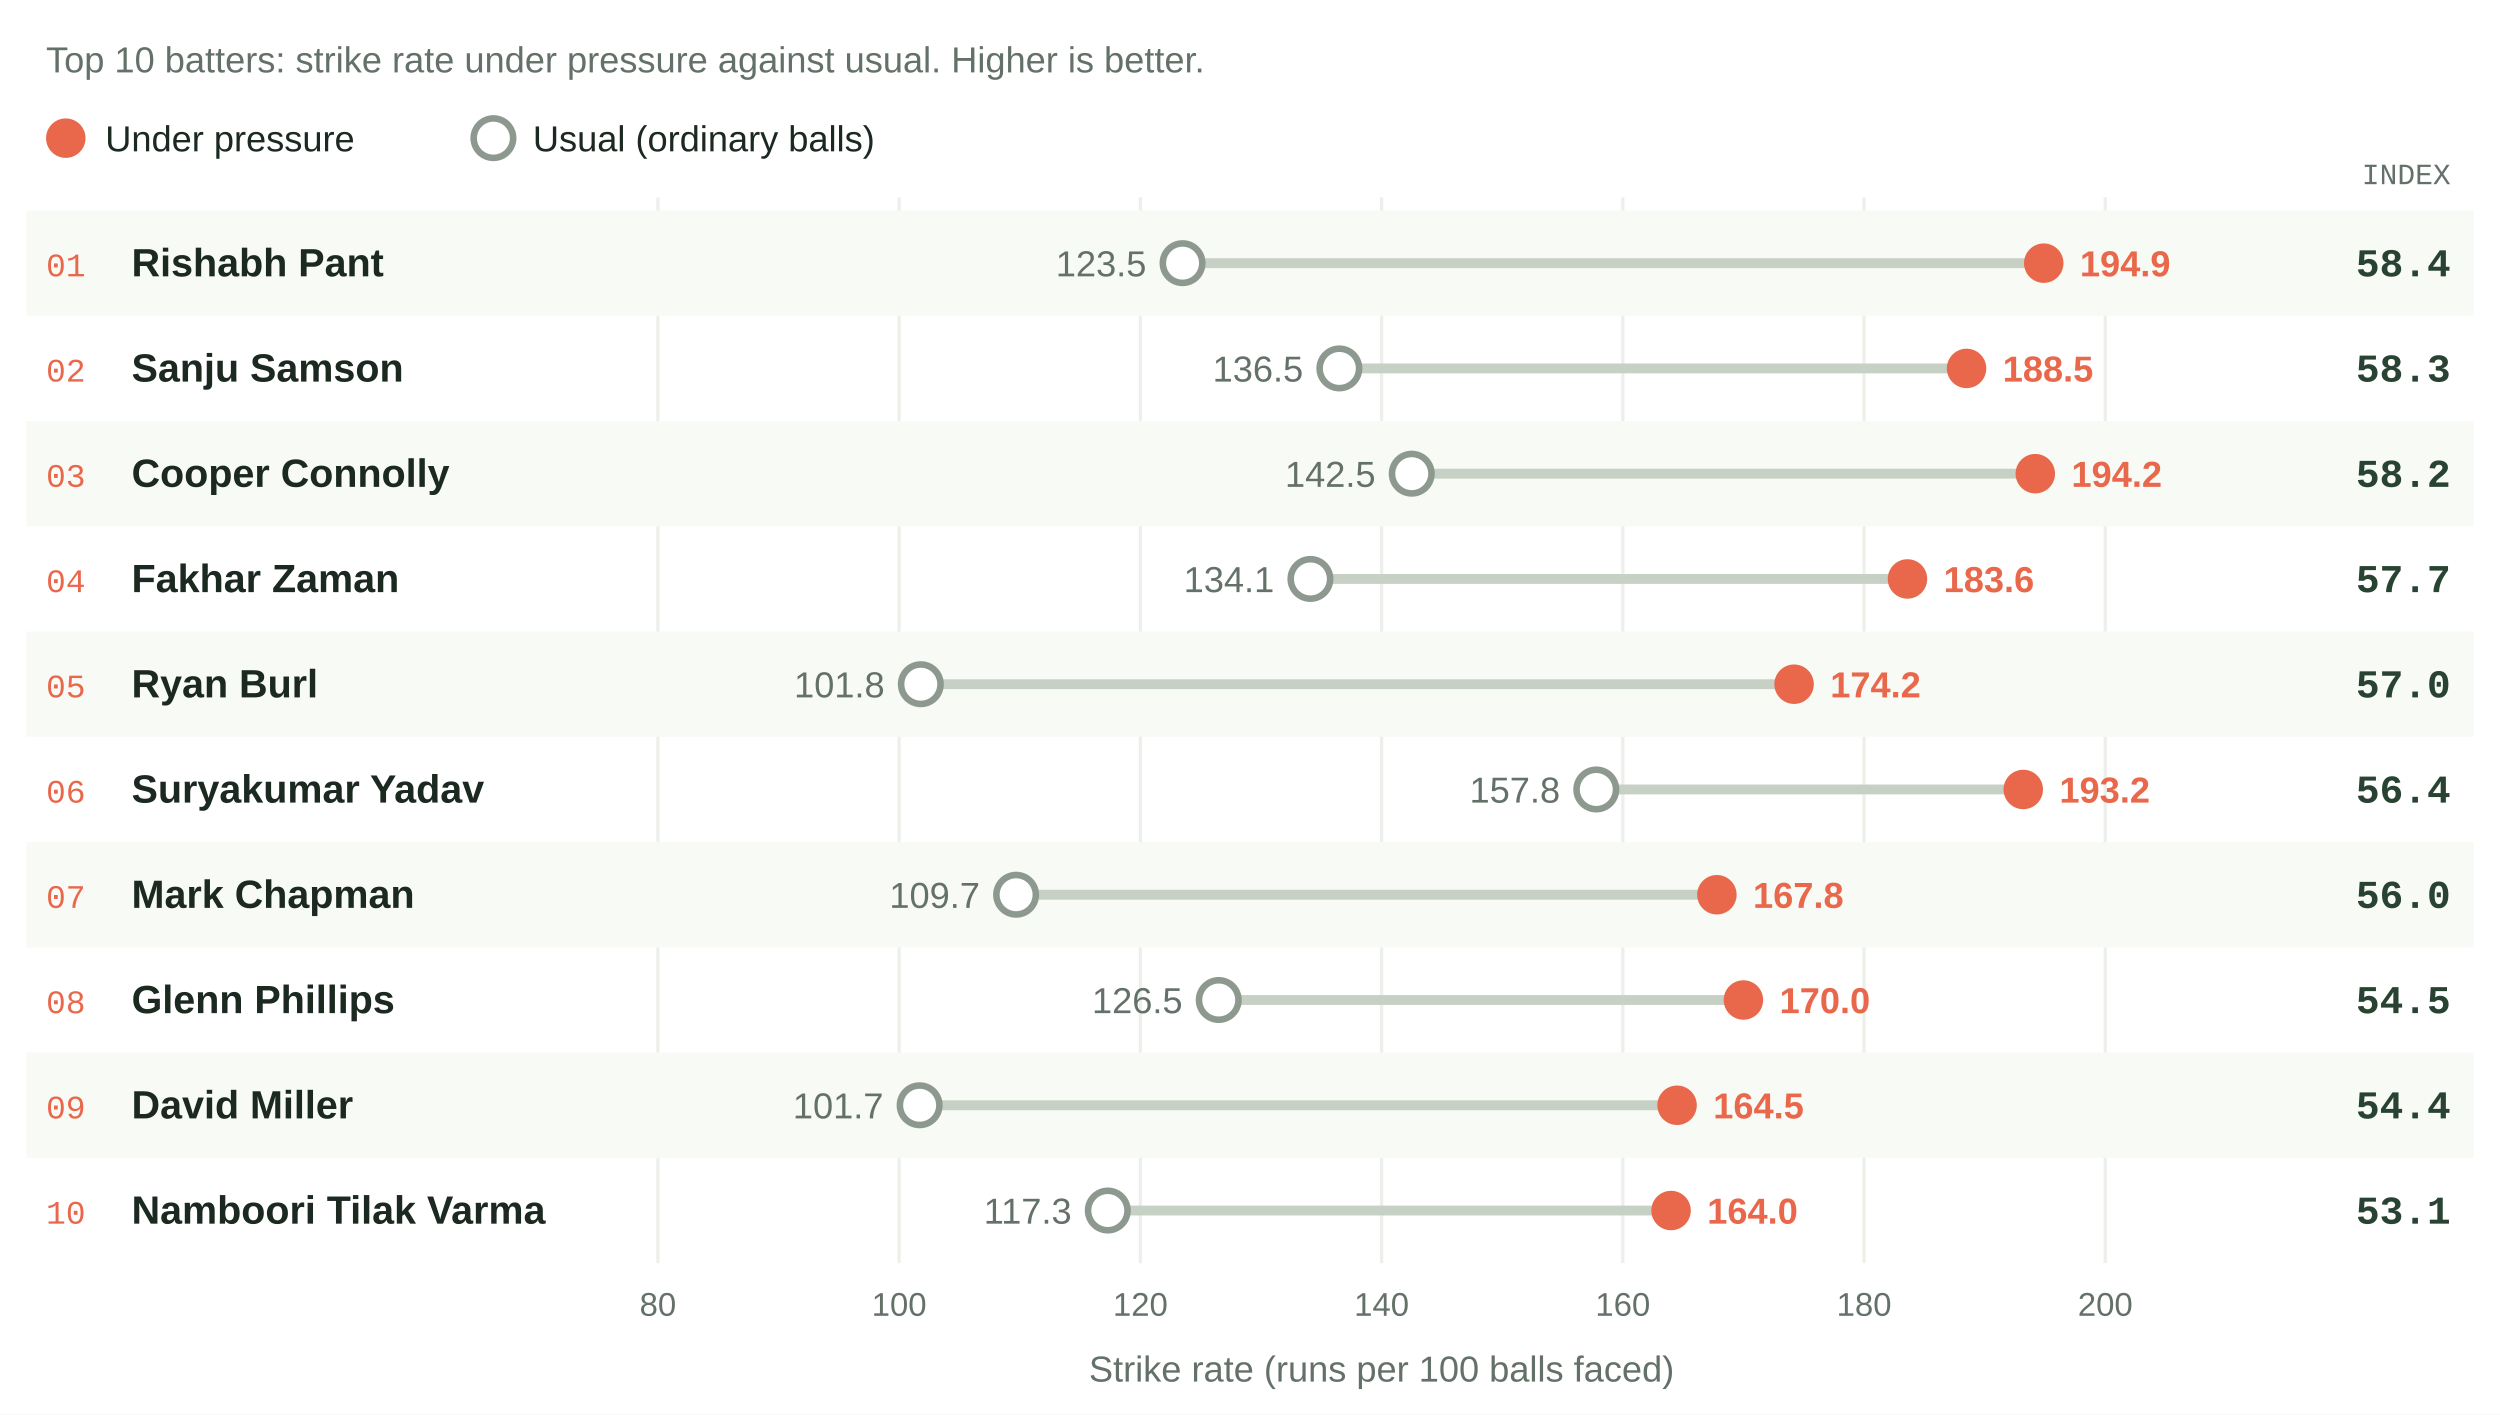
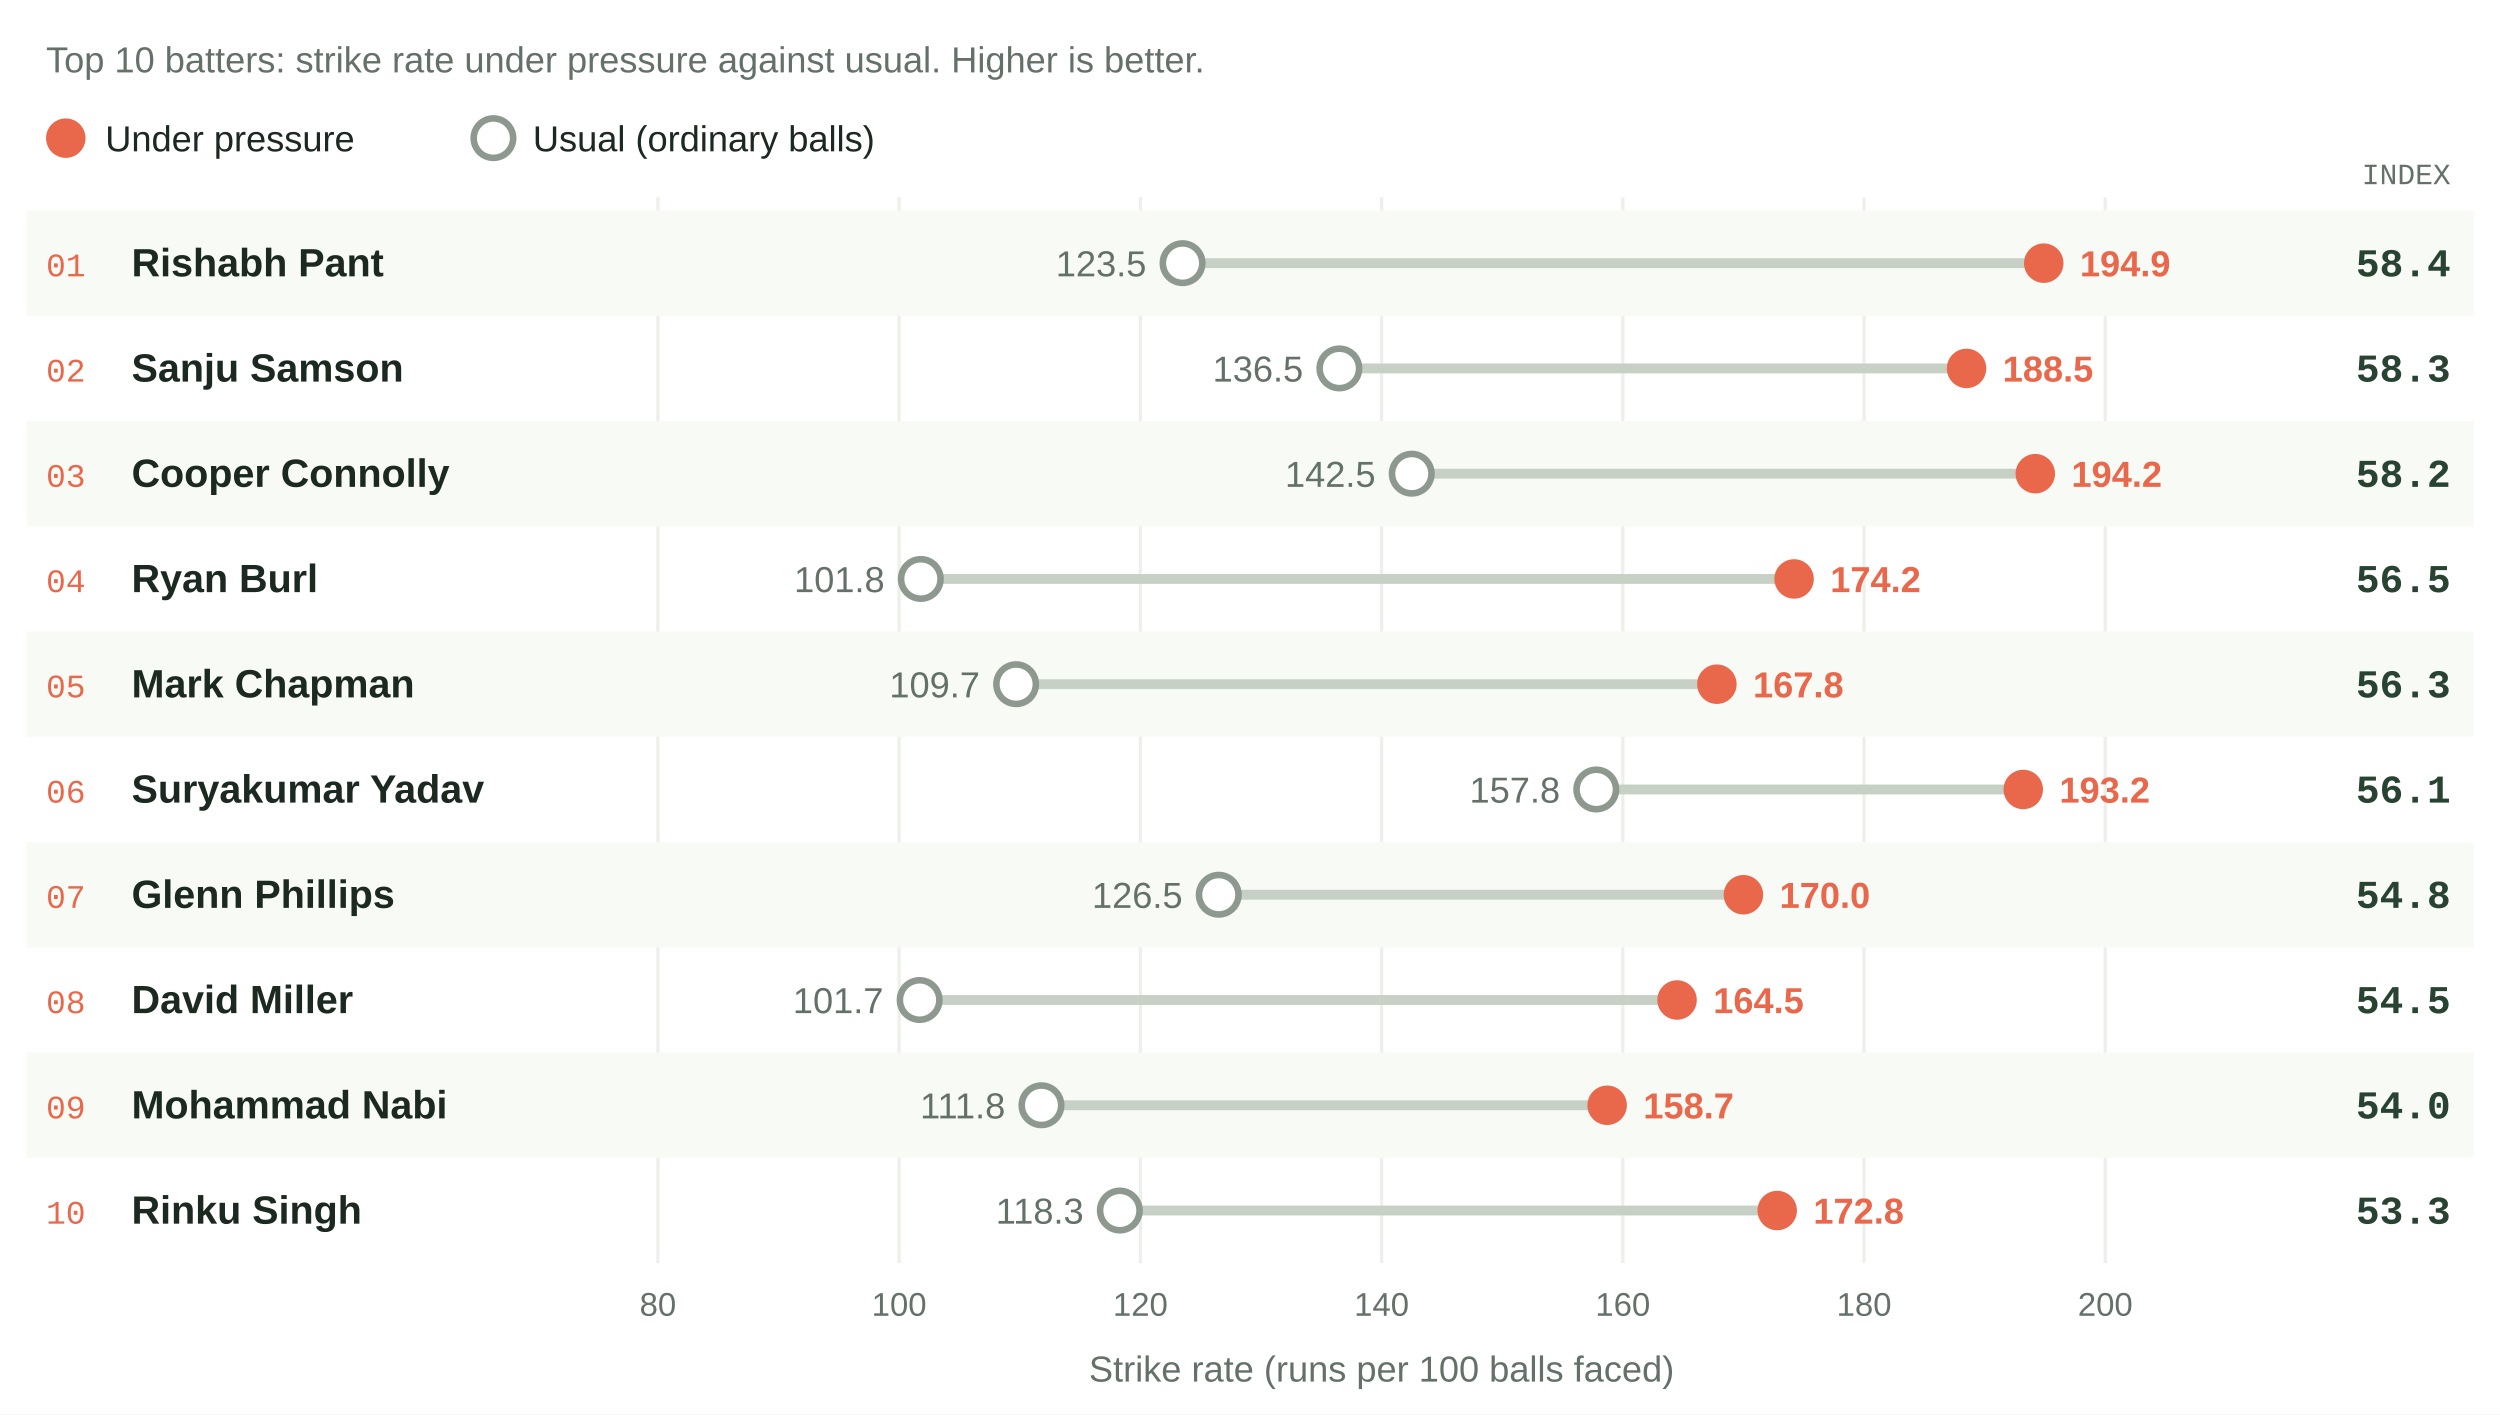
<svg xmlns="http://www.w3.org/2000/svg" viewBox="0 0 760 430" width="760" height="430" role="img" aria-label="Top 10 batters: pressure strike rate against usual strike rate">
  <rect x="0" y="0" width="760" height="430" fill="#ffffff" />
  <text x="14" y="22" font-family="Segoe UI, Arial, sans-serif" font-size="11" font-weight="normal" fill="#647168" text-anchor="start">Top 10 batters: strike rate under pressure against usual. Higher is better.</text>
  <circle cx="20" cy="42" r="6" fill="#e9684b" stroke="none" stroke-width="0" />
  <text x="32" y="46" font-family="Segoe UI, Arial, sans-serif" font-size="11" font-weight="normal" fill="#1b2920" text-anchor="start">Under pressure</text>
  <circle cx="150" cy="42" r="6" fill="#ffffff" stroke="#8d998f" stroke-width="2" />
  <text x="162" y="46" font-family="Segoe UI, Arial, sans-serif" font-size="11" font-weight="normal" fill="#1b2920" text-anchor="start">Usual (ordinary balls)</text>
  <text x="745" y="56" font-family="Consolas, Courier New, monospace" font-size="9" font-weight="normal" fill="#647168" text-anchor="end">INDEX</text>
  <line x1="200" y1="60" x2="200" y2="384" stroke="#edf0ea" stroke-width="1" />
  <text x="200" y="400" font-family="Segoe UI, Arial, sans-serif" font-size="10" font-weight="normal" fill="#647168" text-anchor="middle">80</text>
  <line x1="273.33" y1="60" x2="273.33" y2="384" stroke="#edf0ea" stroke-width="1" />
  <text x="273.33" y="400" font-family="Segoe UI, Arial, sans-serif" font-size="10" font-weight="normal" fill="#647168" text-anchor="middle">100</text>
  <line x1="346.67" y1="60" x2="346.67" y2="384" stroke="#edf0ea" stroke-width="1" />
  <text x="346.67" y="400" font-family="Segoe UI, Arial, sans-serif" font-size="10" font-weight="normal" fill="#647168" text-anchor="middle">120</text>
  <line x1="420" y1="60" x2="420" y2="384" stroke="#edf0ea" stroke-width="1" />
  <text x="420" y="400" font-family="Segoe UI, Arial, sans-serif" font-size="10" font-weight="normal" fill="#647168" text-anchor="middle">140</text>
  <line x1="493.33" y1="60" x2="493.33" y2="384" stroke="#edf0ea" stroke-width="1" />
  <text x="493.33" y="400" font-family="Segoe UI, Arial, sans-serif" font-size="10" font-weight="normal" fill="#647168" text-anchor="middle">160</text>
  <line x1="566.67" y1="60" x2="566.67" y2="384" stroke="#edf0ea" stroke-width="1" />
  <text x="566.67" y="400" font-family="Segoe UI, Arial, sans-serif" font-size="10" font-weight="normal" fill="#647168" text-anchor="middle">180</text>
  <line x1="640" y1="60" x2="640" y2="384" stroke="#edf0ea" stroke-width="1" />
  <text x="640" y="400" font-family="Segoe UI, Arial, sans-serif" font-size="10" font-weight="normal" fill="#647168" text-anchor="middle">200</text>
  <text x="420" y="420" font-family="Segoe UI, Arial, sans-serif" font-size="11" font-weight="normal" fill="#647168" text-anchor="middle">Strike rate (runs per 100 balls faced)</text>
  <g class="row" data-rank="1" data-player="Rishabh Pant" data-index="58.4" data-pressure="194.9" data-usual="123.5">
    <rect x="8" y="64" width="744" height="32" fill="#f8faf5" />
    <text x="14" y="84" font-family="Consolas, Courier New, monospace" font-size="10" font-weight="normal" fill="#e9684b" text-anchor="start">01</text>
    <text x="40" y="84" font-family="Segoe UI, Arial, sans-serif" font-size="12" font-weight="600" fill="#1b2920" text-anchor="start">Rishabh Pant</text>
    <line x1="359.5" y1="80" x2="621.3" y2="80" stroke="#c7d0c5" stroke-width="3" />
    <circle cx="359.5" cy="80" r="6" fill="#ffffff" stroke="#8d998f" stroke-width="2" />
    <circle cx="621.3" cy="80" r="6" fill="#e9684b" stroke="none" stroke-width="0" />
    <text x="348.5" y="84" font-family="Segoe UI, Arial, sans-serif" font-size="11" font-weight="normal" fill="#647168" text-anchor="end" class="v-usual">123.5</text>
    <text x="632.3" y="84" font-family="Segoe UI, Arial, sans-serif" font-size="11" font-weight="700" fill="#e9684b" text-anchor="start" class="v-pressure">194.9</text>
    <text x="745" y="84" font-family="Consolas, Courier New, monospace" font-size="12" font-weight="700" fill="#294332" text-anchor="end" class="v-index">58.4</text>
  </g>
  <g class="row" data-rank="2" data-player="Sanju Samson" data-index="58.3" data-pressure="188.5" data-usual="136.5">
    <text x="14" y="116" font-family="Consolas, Courier New, monospace" font-size="10" font-weight="normal" fill="#e9684b" text-anchor="start">02</text>
    <text x="40" y="116" font-family="Segoe UI, Arial, sans-serif" font-size="12" font-weight="600" fill="#1b2920" text-anchor="start">Sanju Samson</text>
    <line x1="407.17" y1="112" x2="597.83" y2="112" stroke="#c7d0c5" stroke-width="3" />
    <circle cx="407.17" cy="112" r="6" fill="#ffffff" stroke="#8d998f" stroke-width="2" />
    <circle cx="597.83" cy="112" r="6" fill="#e9684b" stroke="none" stroke-width="0" />
    <text x="396.17" y="116" font-family="Segoe UI, Arial, sans-serif" font-size="11" font-weight="normal" fill="#647168" text-anchor="end" class="v-usual">136.5</text>
    <text x="608.83" y="116" font-family="Segoe UI, Arial, sans-serif" font-size="11" font-weight="700" fill="#e9684b" text-anchor="start" class="v-pressure">188.5</text>
    <text x="745" y="116" font-family="Consolas, Courier New, monospace" font-size="12" font-weight="700" fill="#294332" text-anchor="end" class="v-index">58.3</text>
  </g>
  <g class="row" data-rank="3" data-player="Cooper Connolly" data-index="58.2" data-pressure="194.2" data-usual="142.5">
    <rect x="8" y="128" width="744" height="32" fill="#f8faf5" />
    <text x="14" y="148" font-family="Consolas, Courier New, monospace" font-size="10" font-weight="normal" fill="#e9684b" text-anchor="start">03</text>
    <text x="40" y="148" font-family="Segoe UI, Arial, sans-serif" font-size="12" font-weight="600" fill="#1b2920" text-anchor="start">Cooper Connolly</text>
    <line x1="429.17" y1="144" x2="618.73" y2="144" stroke="#c7d0c5" stroke-width="3" />
    <circle cx="429.17" cy="144" r="6" fill="#ffffff" stroke="#8d998f" stroke-width="2" />
    <circle cx="618.73" cy="144" r="6" fill="#e9684b" stroke="none" stroke-width="0" />
    <text x="418.17" y="148" font-family="Segoe UI, Arial, sans-serif" font-size="11" font-weight="normal" fill="#647168" text-anchor="end" class="v-usual">142.5</text>
    <text x="629.73" y="148" font-family="Segoe UI, Arial, sans-serif" font-size="11" font-weight="700" fill="#e9684b" text-anchor="start" class="v-pressure">194.2</text>
    <text x="745" y="148" font-family="Consolas, Courier New, monospace" font-size="12" font-weight="700" fill="#294332" text-anchor="end" class="v-index">58.2</text>
  </g>
-   <g class="row" data-rank="4" data-player="Fakhar Zaman" data-index="57.7" data-pressure="183.6" data-usual="134.1">
+   <g class="row" data-rank="4" data-player="Ryan Burl" data-index="56.5" data-pressure="174.2" data-usual="101.8">
    <text x="14" y="180" font-family="Consolas, Courier New, monospace" font-size="10" font-weight="normal" fill="#e9684b" text-anchor="start">04</text>
-     <text x="40" y="180" font-family="Segoe UI, Arial, sans-serif" font-size="12" font-weight="600" fill="#1b2920" text-anchor="start">Fakhar Zaman</text>
-     <line x1="398.37" y1="176" x2="579.87" y2="176" stroke="#c7d0c5" stroke-width="3" />
-     <circle cx="398.37" cy="176" r="6" fill="#ffffff" stroke="#8d998f" stroke-width="2" />
-     <circle cx="579.87" cy="176" r="6" fill="#e9684b" stroke="none" stroke-width="0" />
-     <text x="387.37" y="180" font-family="Segoe UI, Arial, sans-serif" font-size="11" font-weight="normal" fill="#647168" text-anchor="end" class="v-usual">134.1</text>
-     <text x="590.87" y="180" font-family="Segoe UI, Arial, sans-serif" font-size="11" font-weight="700" fill="#e9684b" text-anchor="start" class="v-pressure">183.6</text>
-     <text x="745" y="180" font-family="Consolas, Courier New, monospace" font-size="12" font-weight="700" fill="#294332" text-anchor="end" class="v-index">57.7</text>
+     <text x="40" y="180" font-family="Segoe UI, Arial, sans-serif" font-size="12" font-weight="600" fill="#1b2920" text-anchor="start">Ryan Burl</text>
+     <line x1="279.93" y1="176" x2="545.4" y2="176" stroke="#c7d0c5" stroke-width="3" />
+     <circle cx="279.93" cy="176" r="6" fill="#ffffff" stroke="#8d998f" stroke-width="2" />
+     <circle cx="545.4" cy="176" r="6" fill="#e9684b" stroke="none" stroke-width="0" />
+     <text x="268.93" y="180" font-family="Segoe UI, Arial, sans-serif" font-size="11" font-weight="normal" fill="#647168" text-anchor="end" class="v-usual">101.8</text>
+     <text x="556.4" y="180" font-family="Segoe UI, Arial, sans-serif" font-size="11" font-weight="700" fill="#e9684b" text-anchor="start" class="v-pressure">174.2</text>
+     <text x="745" y="180" font-family="Consolas, Courier New, monospace" font-size="12" font-weight="700" fill="#294332" text-anchor="end" class="v-index">56.5</text>
  </g>
-   <g class="row" data-rank="5" data-player="Ryan Burl" data-index="57.0" data-pressure="174.2" data-usual="101.8">
+   <g class="row" data-rank="5" data-player="Mark Chapman" data-index="56.3" data-pressure="167.8" data-usual="109.7">
    <rect x="8" y="192" width="744" height="32" fill="#f8faf5" />
    <text x="14" y="212" font-family="Consolas, Courier New, monospace" font-size="10" font-weight="normal" fill="#e9684b" text-anchor="start">05</text>
-     <text x="40" y="212" font-family="Segoe UI, Arial, sans-serif" font-size="12" font-weight="600" fill="#1b2920" text-anchor="start">Ryan Burl</text>
-     <line x1="279.93" y1="208" x2="545.4" y2="208" stroke="#c7d0c5" stroke-width="3" />
-     <circle cx="279.93" cy="208" r="6" fill="#ffffff" stroke="#8d998f" stroke-width="2" />
-     <circle cx="545.4" cy="208" r="6" fill="#e9684b" stroke="none" stroke-width="0" />
-     <text x="268.93" y="212" font-family="Segoe UI, Arial, sans-serif" font-size="11" font-weight="normal" fill="#647168" text-anchor="end" class="v-usual">101.8</text>
-     <text x="556.4" y="212" font-family="Segoe UI, Arial, sans-serif" font-size="11" font-weight="700" fill="#e9684b" text-anchor="start" class="v-pressure">174.2</text>
-     <text x="745" y="212" font-family="Consolas, Courier New, monospace" font-size="12" font-weight="700" fill="#294332" text-anchor="end" class="v-index">57.0</text>
+     <text x="40" y="212" font-family="Segoe UI, Arial, sans-serif" font-size="12" font-weight="600" fill="#1b2920" text-anchor="start">Mark Chapman</text>
+     <line x1="308.9" y1="208" x2="521.93" y2="208" stroke="#c7d0c5" stroke-width="3" />
+     <circle cx="308.9" cy="208" r="6" fill="#ffffff" stroke="#8d998f" stroke-width="2" />
+     <circle cx="521.93" cy="208" r="6" fill="#e9684b" stroke="none" stroke-width="0" />
+     <text x="297.9" y="212" font-family="Segoe UI, Arial, sans-serif" font-size="11" font-weight="normal" fill="#647168" text-anchor="end" class="v-usual">109.7</text>
+     <text x="532.93" y="212" font-family="Segoe UI, Arial, sans-serif" font-size="11" font-weight="700" fill="#e9684b" text-anchor="start" class="v-pressure">167.8</text>
+     <text x="745" y="212" font-family="Consolas, Courier New, monospace" font-size="12" font-weight="700" fill="#294332" text-anchor="end" class="v-index">56.3</text>
  </g>
-   <g class="row" data-rank="6" data-player="Suryakumar Yadav" data-index="56.4" data-pressure="193.2" data-usual="157.8">
+   <g class="row" data-rank="6" data-player="Suryakumar Yadav" data-index="56.1" data-pressure="193.2" data-usual="157.8">
    <text x="14" y="244" font-family="Consolas, Courier New, monospace" font-size="10" font-weight="normal" fill="#e9684b" text-anchor="start">06</text>
    <text x="40" y="244" font-family="Segoe UI, Arial, sans-serif" font-size="12" font-weight="600" fill="#1b2920" text-anchor="start">Suryakumar Yadav</text>
    <line x1="485.27" y1="240" x2="615.07" y2="240" stroke="#c7d0c5" stroke-width="3" />
    <circle cx="485.27" cy="240" r="6" fill="#ffffff" stroke="#8d998f" stroke-width="2" />
    <circle cx="615.07" cy="240" r="6" fill="#e9684b" stroke="none" stroke-width="0" />
    <text x="474.27" y="244" font-family="Segoe UI, Arial, sans-serif" font-size="11" font-weight="normal" fill="#647168" text-anchor="end" class="v-usual">157.8</text>
    <text x="626.07" y="244" font-family="Segoe UI, Arial, sans-serif" font-size="11" font-weight="700" fill="#e9684b" text-anchor="start" class="v-pressure">193.2</text>
-     <text x="745" y="244" font-family="Consolas, Courier New, monospace" font-size="12" font-weight="700" fill="#294332" text-anchor="end" class="v-index">56.4</text>
+     <text x="745" y="244" font-family="Consolas, Courier New, monospace" font-size="12" font-weight="700" fill="#294332" text-anchor="end" class="v-index">56.1</text>
  </g>
-   <g class="row" data-rank="7" data-player="Mark Chapman" data-index="56.0" data-pressure="167.8" data-usual="109.7">
+   <g class="row" data-rank="7" data-player="Glenn Phillips" data-index="54.8" data-pressure="170.0" data-usual="126.5">
    <rect x="8" y="256" width="744" height="32" fill="#f8faf5" />
    <text x="14" y="276" font-family="Consolas, Courier New, monospace" font-size="10" font-weight="normal" fill="#e9684b" text-anchor="start">07</text>
-     <text x="40" y="276" font-family="Segoe UI, Arial, sans-serif" font-size="12" font-weight="600" fill="#1b2920" text-anchor="start">Mark Chapman</text>
-     <line x1="308.9" y1="272" x2="521.93" y2="272" stroke="#c7d0c5" stroke-width="3" />
-     <circle cx="308.9" cy="272" r="6" fill="#ffffff" stroke="#8d998f" stroke-width="2" />
-     <circle cx="521.93" cy="272" r="6" fill="#e9684b" stroke="none" stroke-width="0" />
-     <text x="297.9" y="276" font-family="Segoe UI, Arial, sans-serif" font-size="11" font-weight="normal" fill="#647168" text-anchor="end" class="v-usual">109.7</text>
-     <text x="532.93" y="276" font-family="Segoe UI, Arial, sans-serif" font-size="11" font-weight="700" fill="#e9684b" text-anchor="start" class="v-pressure">167.8</text>
-     <text x="745" y="276" font-family="Consolas, Courier New, monospace" font-size="12" font-weight="700" fill="#294332" text-anchor="end" class="v-index">56.0</text>
+     <text x="40" y="276" font-family="Segoe UI, Arial, sans-serif" font-size="12" font-weight="600" fill="#1b2920" text-anchor="start">Glenn Phillips</text>
+     <line x1="370.5" y1="272" x2="530" y2="272" stroke="#c7d0c5" stroke-width="3" />
+     <circle cx="370.5" cy="272" r="6" fill="#ffffff" stroke="#8d998f" stroke-width="2" />
+     <circle cx="530" cy="272" r="6" fill="#e9684b" stroke="none" stroke-width="0" />
+     <text x="359.5" y="276" font-family="Segoe UI, Arial, sans-serif" font-size="11" font-weight="normal" fill="#647168" text-anchor="end" class="v-usual">126.5</text>
+     <text x="541" y="276" font-family="Segoe UI, Arial, sans-serif" font-size="11" font-weight="700" fill="#e9684b" text-anchor="start" class="v-pressure">170.0</text>
+     <text x="745" y="276" font-family="Consolas, Courier New, monospace" font-size="12" font-weight="700" fill="#294332" text-anchor="end" class="v-index">54.8</text>
  </g>
-   <g class="row" data-rank="8" data-player="Glenn Phillips" data-index="54.5" data-pressure="170.0" data-usual="126.5">
+   <g class="row" data-rank="8" data-player="David Miller" data-index="54.5" data-pressure="164.5" data-usual="101.7">
    <text x="14" y="308" font-family="Consolas, Courier New, monospace" font-size="10" font-weight="normal" fill="#e9684b" text-anchor="start">08</text>
-     <text x="40" y="308" font-family="Segoe UI, Arial, sans-serif" font-size="12" font-weight="600" fill="#1b2920" text-anchor="start">Glenn Phillips</text>
-     <line x1="370.5" y1="304" x2="530" y2="304" stroke="#c7d0c5" stroke-width="3" />
-     <circle cx="370.5" cy="304" r="6" fill="#ffffff" stroke="#8d998f" stroke-width="2" />
-     <circle cx="530" cy="304" r="6" fill="#e9684b" stroke="none" stroke-width="0" />
-     <text x="359.5" y="308" font-family="Segoe UI, Arial, sans-serif" font-size="11" font-weight="normal" fill="#647168" text-anchor="end" class="v-usual">126.5</text>
-     <text x="541" y="308" font-family="Segoe UI, Arial, sans-serif" font-size="11" font-weight="700" fill="#e9684b" text-anchor="start" class="v-pressure">170.0</text>
+     <text x="40" y="308" font-family="Segoe UI, Arial, sans-serif" font-size="12" font-weight="600" fill="#1b2920" text-anchor="start">David Miller</text>
+     <line x1="279.57" y1="304" x2="509.83" y2="304" stroke="#c7d0c5" stroke-width="3" />
+     <circle cx="279.57" cy="304" r="6" fill="#ffffff" stroke="#8d998f" stroke-width="2" />
+     <circle cx="509.83" cy="304" r="6" fill="#e9684b" stroke="none" stroke-width="0" />
+     <text x="268.57" y="308" font-family="Segoe UI, Arial, sans-serif" font-size="11" font-weight="normal" fill="#647168" text-anchor="end" class="v-usual">101.7</text>
+     <text x="520.83" y="308" font-family="Segoe UI, Arial, sans-serif" font-size="11" font-weight="700" fill="#e9684b" text-anchor="start" class="v-pressure">164.5</text>
    <text x="745" y="308" font-family="Consolas, Courier New, monospace" font-size="12" font-weight="700" fill="#294332" text-anchor="end" class="v-index">54.5</text>
  </g>
-   <g class="row" data-rank="9" data-player="David Miller" data-index="54.4" data-pressure="164.5" data-usual="101.7">
+   <g class="row" data-rank="9" data-player="Mohammad Nabi" data-index="54.0" data-pressure="158.7" data-usual="111.8">
    <rect x="8" y="320" width="744" height="32" fill="#f8faf5" />
    <text x="14" y="340" font-family="Consolas, Courier New, monospace" font-size="10" font-weight="normal" fill="#e9684b" text-anchor="start">09</text>
-     <text x="40" y="340" font-family="Segoe UI, Arial, sans-serif" font-size="12" font-weight="600" fill="#1b2920" text-anchor="start">David Miller</text>
-     <line x1="279.57" y1="336" x2="509.83" y2="336" stroke="#c7d0c5" stroke-width="3" />
-     <circle cx="279.57" cy="336" r="6" fill="#ffffff" stroke="#8d998f" stroke-width="2" />
-     <circle cx="509.83" cy="336" r="6" fill="#e9684b" stroke="none" stroke-width="0" />
-     <text x="268.57" y="340" font-family="Segoe UI, Arial, sans-serif" font-size="11" font-weight="normal" fill="#647168" text-anchor="end" class="v-usual">101.7</text>
-     <text x="520.83" y="340" font-family="Segoe UI, Arial, sans-serif" font-size="11" font-weight="700" fill="#e9684b" text-anchor="start" class="v-pressure">164.5</text>
-     <text x="745" y="340" font-family="Consolas, Courier New, monospace" font-size="12" font-weight="700" fill="#294332" text-anchor="end" class="v-index">54.4</text>
+     <text x="40" y="340" font-family="Segoe UI, Arial, sans-serif" font-size="12" font-weight="600" fill="#1b2920" text-anchor="start">Mohammad Nabi</text>
+     <line x1="316.6" y1="336" x2="488.57" y2="336" stroke="#c7d0c5" stroke-width="3" />
+     <circle cx="316.6" cy="336" r="6" fill="#ffffff" stroke="#8d998f" stroke-width="2" />
+     <circle cx="488.57" cy="336" r="6" fill="#e9684b" stroke="none" stroke-width="0" />
+     <text x="305.6" y="340" font-family="Segoe UI, Arial, sans-serif" font-size="11" font-weight="normal" fill="#647168" text-anchor="end" class="v-usual">111.8</text>
+     <text x="499.57" y="340" font-family="Segoe UI, Arial, sans-serif" font-size="11" font-weight="700" fill="#e9684b" text-anchor="start" class="v-pressure">158.7</text>
+     <text x="745" y="340" font-family="Consolas, Courier New, monospace" font-size="12" font-weight="700" fill="#294332" text-anchor="end" class="v-index">54.0</text>
  </g>
-   <g class="row" data-rank="10" data-player="Namboori Tilak Varma" data-index="53.1" data-pressure="164.0" data-usual="117.3">
+   <g class="row" data-rank="10" data-player="Rinku Singh" data-index="53.3" data-pressure="172.8" data-usual="118.3">
    <text x="14" y="372" font-family="Consolas, Courier New, monospace" font-size="10" font-weight="normal" fill="#e9684b" text-anchor="start">10</text>
-     <text x="40" y="372" font-family="Segoe UI, Arial, sans-serif" font-size="12" font-weight="600" fill="#1b2920" text-anchor="start">Namboori Tilak Varma</text>
-     <line x1="336.77" y1="368" x2="508" y2="368" stroke="#c7d0c5" stroke-width="3" />
-     <circle cx="336.77" cy="368" r="6" fill="#ffffff" stroke="#8d998f" stroke-width="2" />
-     <circle cx="508" cy="368" r="6" fill="#e9684b" stroke="none" stroke-width="0" />
-     <text x="325.77" y="372" font-family="Segoe UI, Arial, sans-serif" font-size="11" font-weight="normal" fill="#647168" text-anchor="end" class="v-usual">117.3</text>
-     <text x="519" y="372" font-family="Segoe UI, Arial, sans-serif" font-size="11" font-weight="700" fill="#e9684b" text-anchor="start" class="v-pressure">164.0</text>
-     <text x="745" y="372" font-family="Consolas, Courier New, monospace" font-size="12" font-weight="700" fill="#294332" text-anchor="end" class="v-index">53.1</text>
+     <text x="40" y="372" font-family="Segoe UI, Arial, sans-serif" font-size="12" font-weight="600" fill="#1b2920" text-anchor="start">Rinku Singh</text>
+     <line x1="340.43" y1="368" x2="540.27" y2="368" stroke="#c7d0c5" stroke-width="3" />
+     <circle cx="340.43" cy="368" r="6" fill="#ffffff" stroke="#8d998f" stroke-width="2" />
+     <circle cx="540.27" cy="368" r="6" fill="#e9684b" stroke="none" stroke-width="0" />
+     <text x="329.43" y="372" font-family="Segoe UI, Arial, sans-serif" font-size="11" font-weight="normal" fill="#647168" text-anchor="end" class="v-usual">118.3</text>
+     <text x="551.27" y="372" font-family="Segoe UI, Arial, sans-serif" font-size="11" font-weight="700" fill="#e9684b" text-anchor="start" class="v-pressure">172.8</text>
+     <text x="745" y="372" font-family="Consolas, Courier New, monospace" font-size="12" font-weight="700" fill="#294332" text-anchor="end" class="v-index">53.3</text>
  </g>
</svg>
